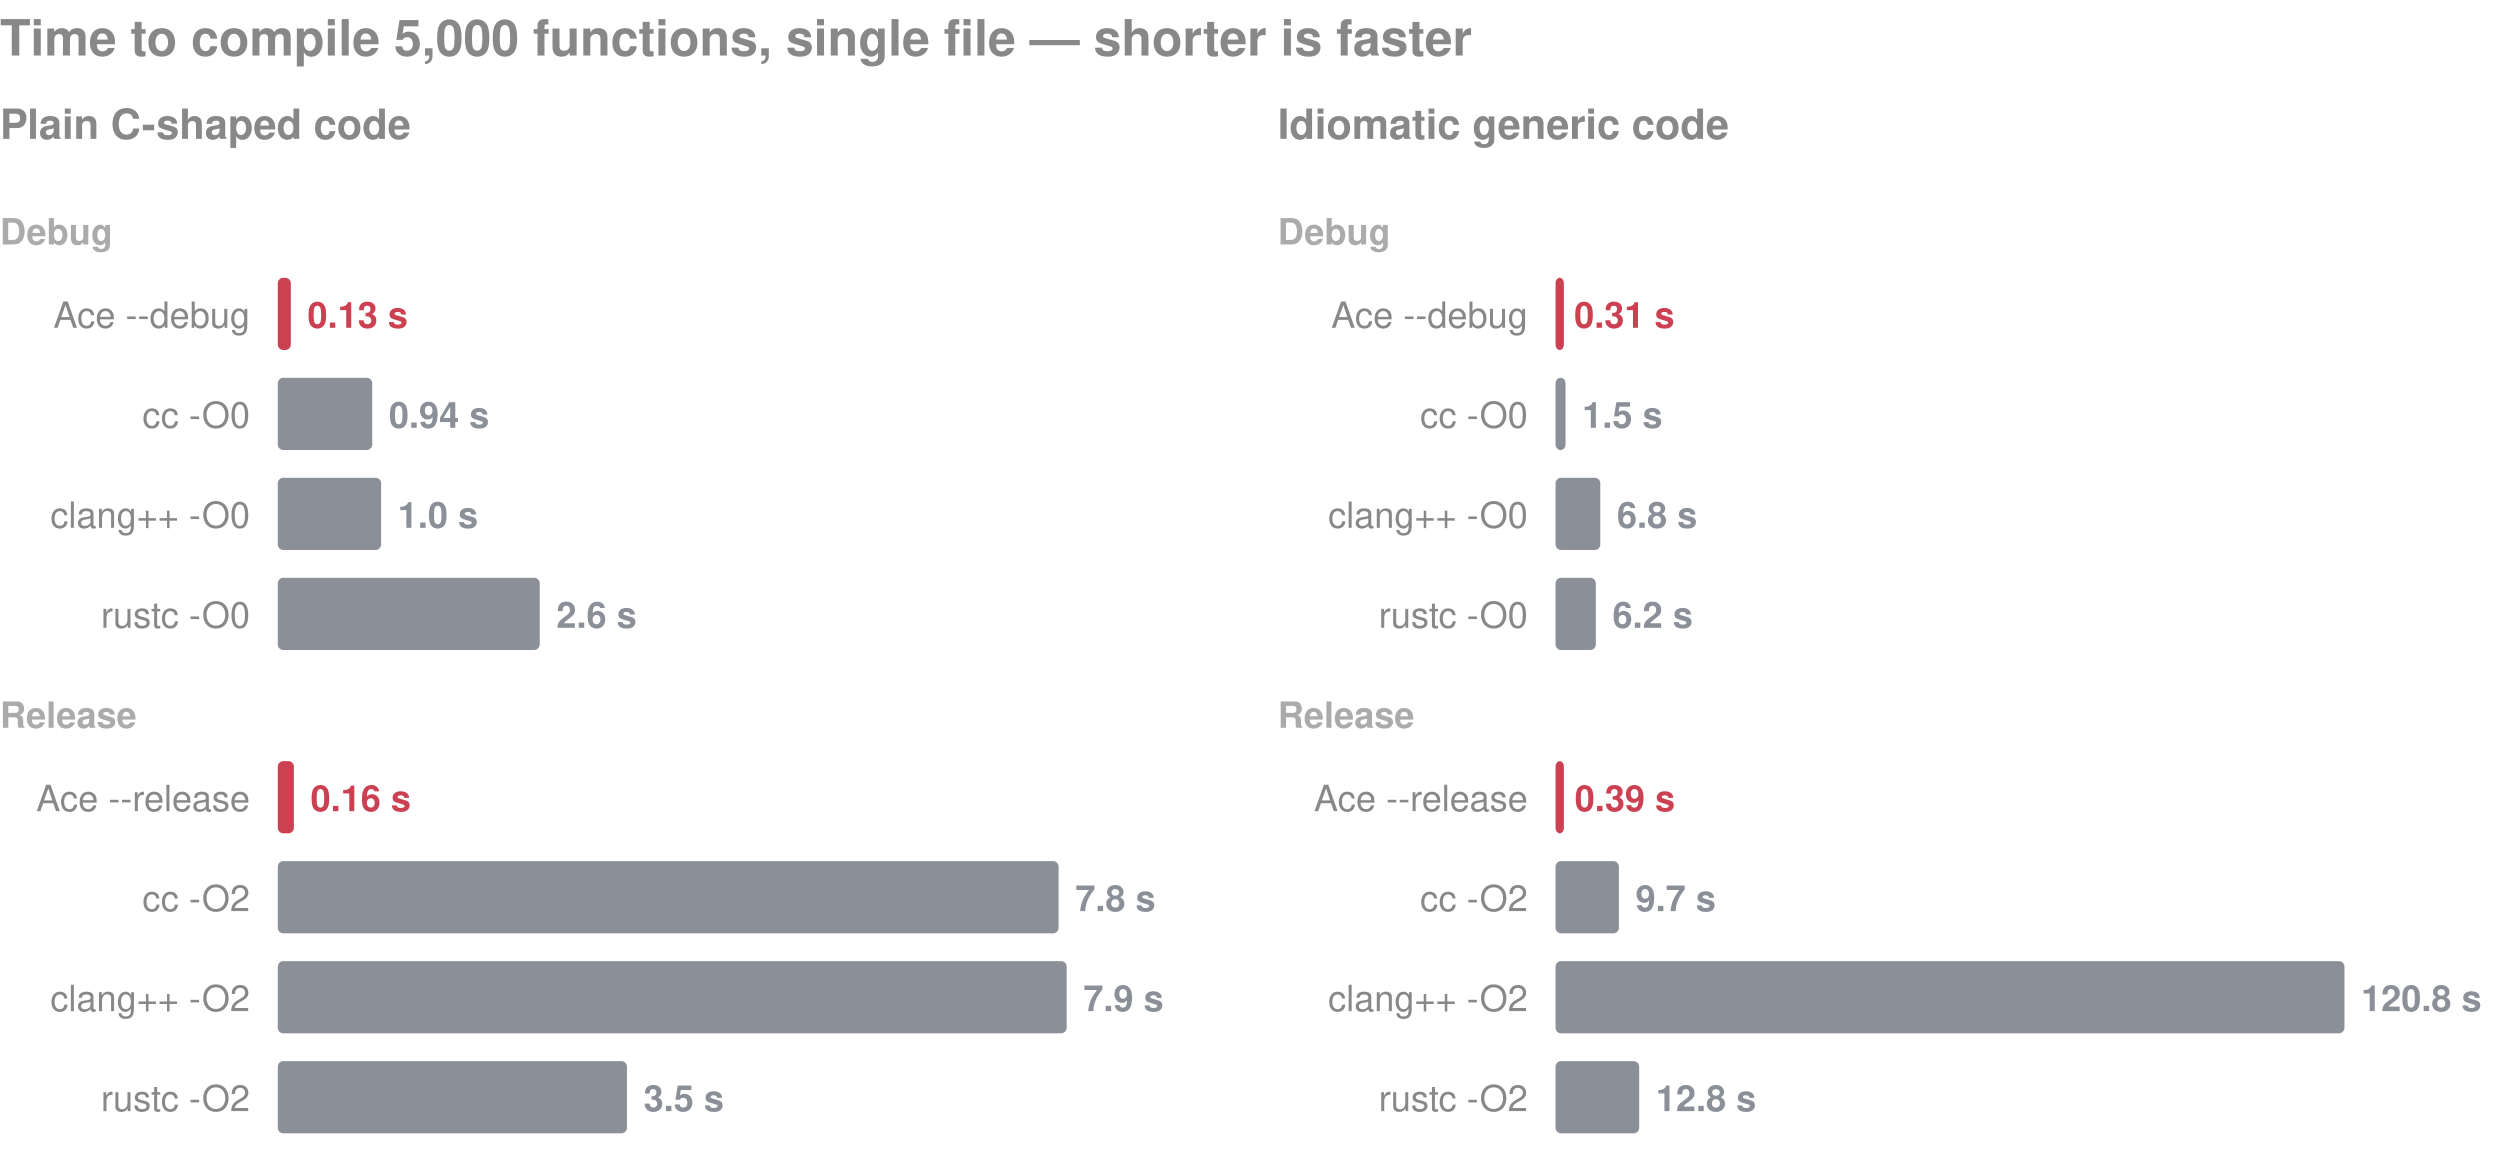
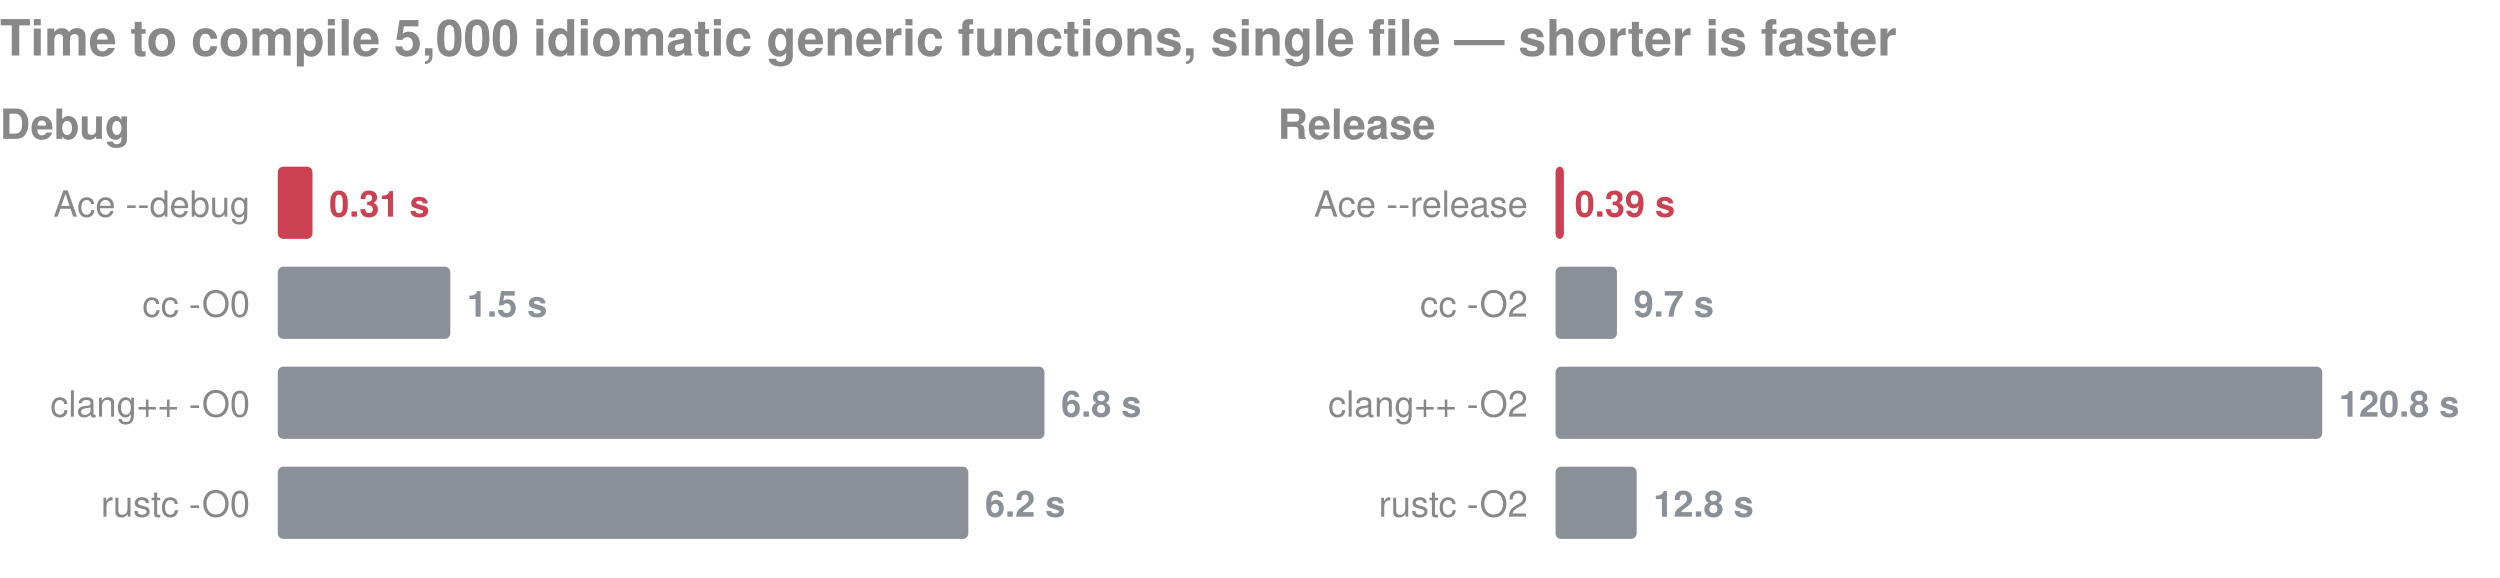
- <svg xmlns="http://www.w3.org/2000/svg" viewBox="0 0 900 422" font-family="-apple-system,Segoe UI,Helvetica,Arial,sans-serif">
-   <text x="0" y="20" font-size="18" font-weight="600" fill="#888">Time to compile 5,000 functions, single file — shorter is faster</text>
-   <text x="0" y="50" font-size="15" font-weight="600" fill="#888">Plain C-shaped code</text>
-   <text x="0" y="88" font-size="13" font-weight="600" fill="#888" fill-opacity="0.7">Debug</text>
-   <text x="90" y="118.0" font-size="13" fill="#888" text-anchor="end">Ace --debug</text>
-   <rect x="100" y="100" width="4.7" height="26" rx="2" fill="#cc4152" />
-   <text x="110.7" y="118.0" font-size="13" font-weight="600" fill="#cc4152">0.13 s</text>
-   <text x="90" y="154.0" font-size="13" fill="#888" text-anchor="end">cc -O0</text>
-   <rect x="100" y="136" width="34.0" height="26" rx="2" fill="#8b8f98" />
-   <text x="140.0" y="154.0" font-size="13" font-weight="600" fill="#8b8f98">0.94 s</text>
-   <text x="90" y="190.0" font-size="13" fill="#888" text-anchor="end">clang++ -O0</text>
-   <rect x="100" y="172" width="37.2" height="26" rx="2" fill="#8b8f98" />
-   <text x="143.2" y="190.0" font-size="13" font-weight="600" fill="#8b8f98">1.0 s</text>
-   <text x="90" y="226.0" font-size="13" fill="#888" text-anchor="end">rustc -O0</text>
-   <rect x="100" y="208" width="94.3" height="26" rx="2" fill="#8b8f98" />
-   <text x="200.3" y="226.0" font-size="13" font-weight="600" fill="#8b8f98">2.6 s</text>
-   <text x="0" y="262" font-size="13" font-weight="600" fill="#888" fill-opacity="0.7">Release</text>
-   <text x="90" y="292.0" font-size="13" fill="#888" text-anchor="end">Ace --release</text>
-   <rect x="100" y="274" width="5.8" height="26" rx="2" fill="#cc4152" />
-   <text x="111.8" y="292.0" font-size="13" font-weight="600" fill="#cc4152">0.16 s</text>
-   <text x="90" y="328.0" font-size="13" fill="#888" text-anchor="end">cc -O2</text>
-   <rect x="100" y="310" width="281.1" height="26" rx="2" fill="#8b8f98" />
-   <text x="387.1" y="328.0" font-size="13" font-weight="600" fill="#8b8f98">7.8 s</text>
-   <text x="90" y="364.0" font-size="13" fill="#888" text-anchor="end">clang++ -O2</text>
-   <rect x="100" y="346" width="284.0" height="26" rx="2" fill="#8b8f98" />
-   <text x="390.0" y="364.0" font-size="13" font-weight="600" fill="#8b8f98">7.9 s</text>
-   <text x="90" y="400.0" font-size="13" fill="#888" text-anchor="end">rustc -O2</text>
-   <rect x="100" y="382" width="125.7" height="26" rx="2" fill="#8b8f98" />
-   <text x="231.7" y="400.0" font-size="13" font-weight="600" fill="#8b8f98">3.5 s</text>
-   <text x="460" y="50" font-size="15" font-weight="600" fill="#888">Idiomatic generic code</text>
-   <text x="460" y="88" font-size="13" font-weight="600" fill="#888" fill-opacity="0.7">Debug</text>
-   <text x="550" y="118.0" font-size="13" fill="#888" text-anchor="end">Ace --debug</text>
-   <rect x="560" y="100" width="3.0" height="26" rx="2" fill="#cc4152" />
-   <text x="566.7" y="118.0" font-size="13" font-weight="600" fill="#cc4152">0.31 s</text>
-   <text x="550" y="154.0" font-size="13" fill="#888" text-anchor="end">cc -O0</text>
-   <rect x="560" y="136" width="3.6" height="26" rx="2" fill="#8b8f98" />
-   <text x="569.6" y="154.0" font-size="13" font-weight="600" fill="#8b8f98">1.5 s</text>
-   <text x="550" y="190.0" font-size="13" fill="#888" text-anchor="end">clang++ -O0</text>
-   <rect x="560" y="172" width="16.1" height="26" rx="2" fill="#8b8f98" />
-   <text x="582.1" y="190.0" font-size="13" font-weight="600" fill="#8b8f98">6.8 s</text>
-   <text x="550" y="226.0" font-size="13" fill="#888" text-anchor="end">rustc -O0</text>
-   <rect x="560" y="208" width="14.5" height="26" rx="2" fill="#8b8f98" />
-   <text x="580.5" y="226.0" font-size="13" font-weight="600" fill="#8b8f98">6.2 s</text>
-   <text x="460" y="262" font-size="13" font-weight="600" fill="#888" fill-opacity="0.7">Release</text>
-   <text x="550" y="292.0" font-size="13" fill="#888" text-anchor="end">Ace --release</text>
-   <rect x="560" y="274" width="3.0" height="26" rx="2" fill="#cc4152" />
-   <text x="566.9" y="292.0" font-size="13" font-weight="600" fill="#cc4152">0.39 s</text>
-   <text x="550" y="328.0" font-size="13" fill="#888" text-anchor="end">cc -O2</text>
-   <rect x="560" y="310" width="22.8" height="26" rx="2" fill="#8b8f98" />
-   <text x="588.8" y="328.0" font-size="13" font-weight="600" fill="#8b8f98">9.7 s</text>
-   <text x="550" y="364.0" font-size="13" fill="#888" text-anchor="end">clang++ -O2</text>
-   <rect x="560" y="346" width="284.0" height="26" rx="2" fill="#8b8f98" />
-   <text x="850.0" y="364.0" font-size="13" font-weight="600" fill="#8b8f98">120.8 s</text>
-   <text x="550" y="400.0" font-size="13" fill="#888" text-anchor="end">rustc -O2</text>
-   <rect x="560" y="382" width="30.1" height="26" rx="2" fill="#8b8f98" />
-   <text x="596.1" y="400.0" font-size="13" font-weight="600" fill="#8b8f98">12.8 s</text>
+ <svg xmlns="http://www.w3.org/2000/svg" viewBox="0 0 900 208" font-family="-apple-system,Segoe UI,Helvetica,Arial,sans-serif">
+   <text x="0" y="20" font-size="18" font-weight="600" fill="#888">Time to compile 5,000 idiomatic generic functions, single file — shorter is faster</text>
+   <text x="0" y="50" font-size="15" font-weight="600" fill="#888">Debug</text>
+   <text x="90" y="78.0" font-size="13" fill="#888" text-anchor="end">Ace --debug</text>
+   <rect x="100" y="60" width="12.5" height="26" rx="2" fill="#cc4152" />
+   <text x="118.5" y="78.0" font-size="13" font-weight="600" fill="#cc4152">0.31 s</text>
+   <text x="90" y="114.0" font-size="13" fill="#888" text-anchor="end">cc -O0</text>
+   <rect x="100" y="96" width="62.1" height="26" rx="2" fill="#8b8f98" />
+   <text x="168.1" y="114.0" font-size="13" font-weight="600" fill="#8b8f98">1.5 s</text>
+   <text x="90" y="150.0" font-size="13" fill="#888" text-anchor="end">clang++ -O0</text>
+   <rect x="100" y="132" width="276.0" height="26" rx="2" fill="#8b8f98" />
+   <text x="382.0" y="150.0" font-size="13" font-weight="600" fill="#8b8f98">6.8 s</text>
+   <text x="90" y="186.0" font-size="13" fill="#888" text-anchor="end">rustc -O0</text>
+   <rect x="100" y="168" width="248.6" height="26" rx="2" fill="#8b8f98" />
+   <text x="354.6" y="186.0" font-size="13" font-weight="600" fill="#8b8f98">6.2 s</text>
+   <text x="460" y="50" font-size="15" font-weight="600" fill="#888">Release</text>
+   <text x="550" y="78.0" font-size="13" fill="#888" text-anchor="end">Ace --release</text>
+   <rect x="560" y="60" width="3.0" height="26" rx="2" fill="#cc4152" />
+   <text x="566.9" y="78.0" font-size="13" font-weight="600" fill="#cc4152">0.39 s</text>
+   <text x="550" y="114.0" font-size="13" fill="#888" text-anchor="end">cc -O2</text>
+   <rect x="560" y="96" width="22.1" height="26" rx="2" fill="#8b8f98" />
+   <text x="588.1" y="114.0" font-size="13" font-weight="600" fill="#8b8f98">9.7 s</text>
+   <text x="550" y="150.0" font-size="13" fill="#888" text-anchor="end">clang++ -O2</text>
+   <rect x="560" y="132" width="276.0" height="26" rx="2" fill="#8b8f98" />
+   <text x="842.0" y="150.0" font-size="13" font-weight="600" fill="#8b8f98">120.8 s</text>
+   <text x="550" y="186.0" font-size="13" fill="#888" text-anchor="end">rustc -O2</text>
+   <rect x="560" y="168" width="29.2" height="26" rx="2" fill="#8b8f98" />
+   <text x="595.2" y="186.0" font-size="13" font-weight="600" fill="#8b8f98">12.8 s</text>
</svg>
